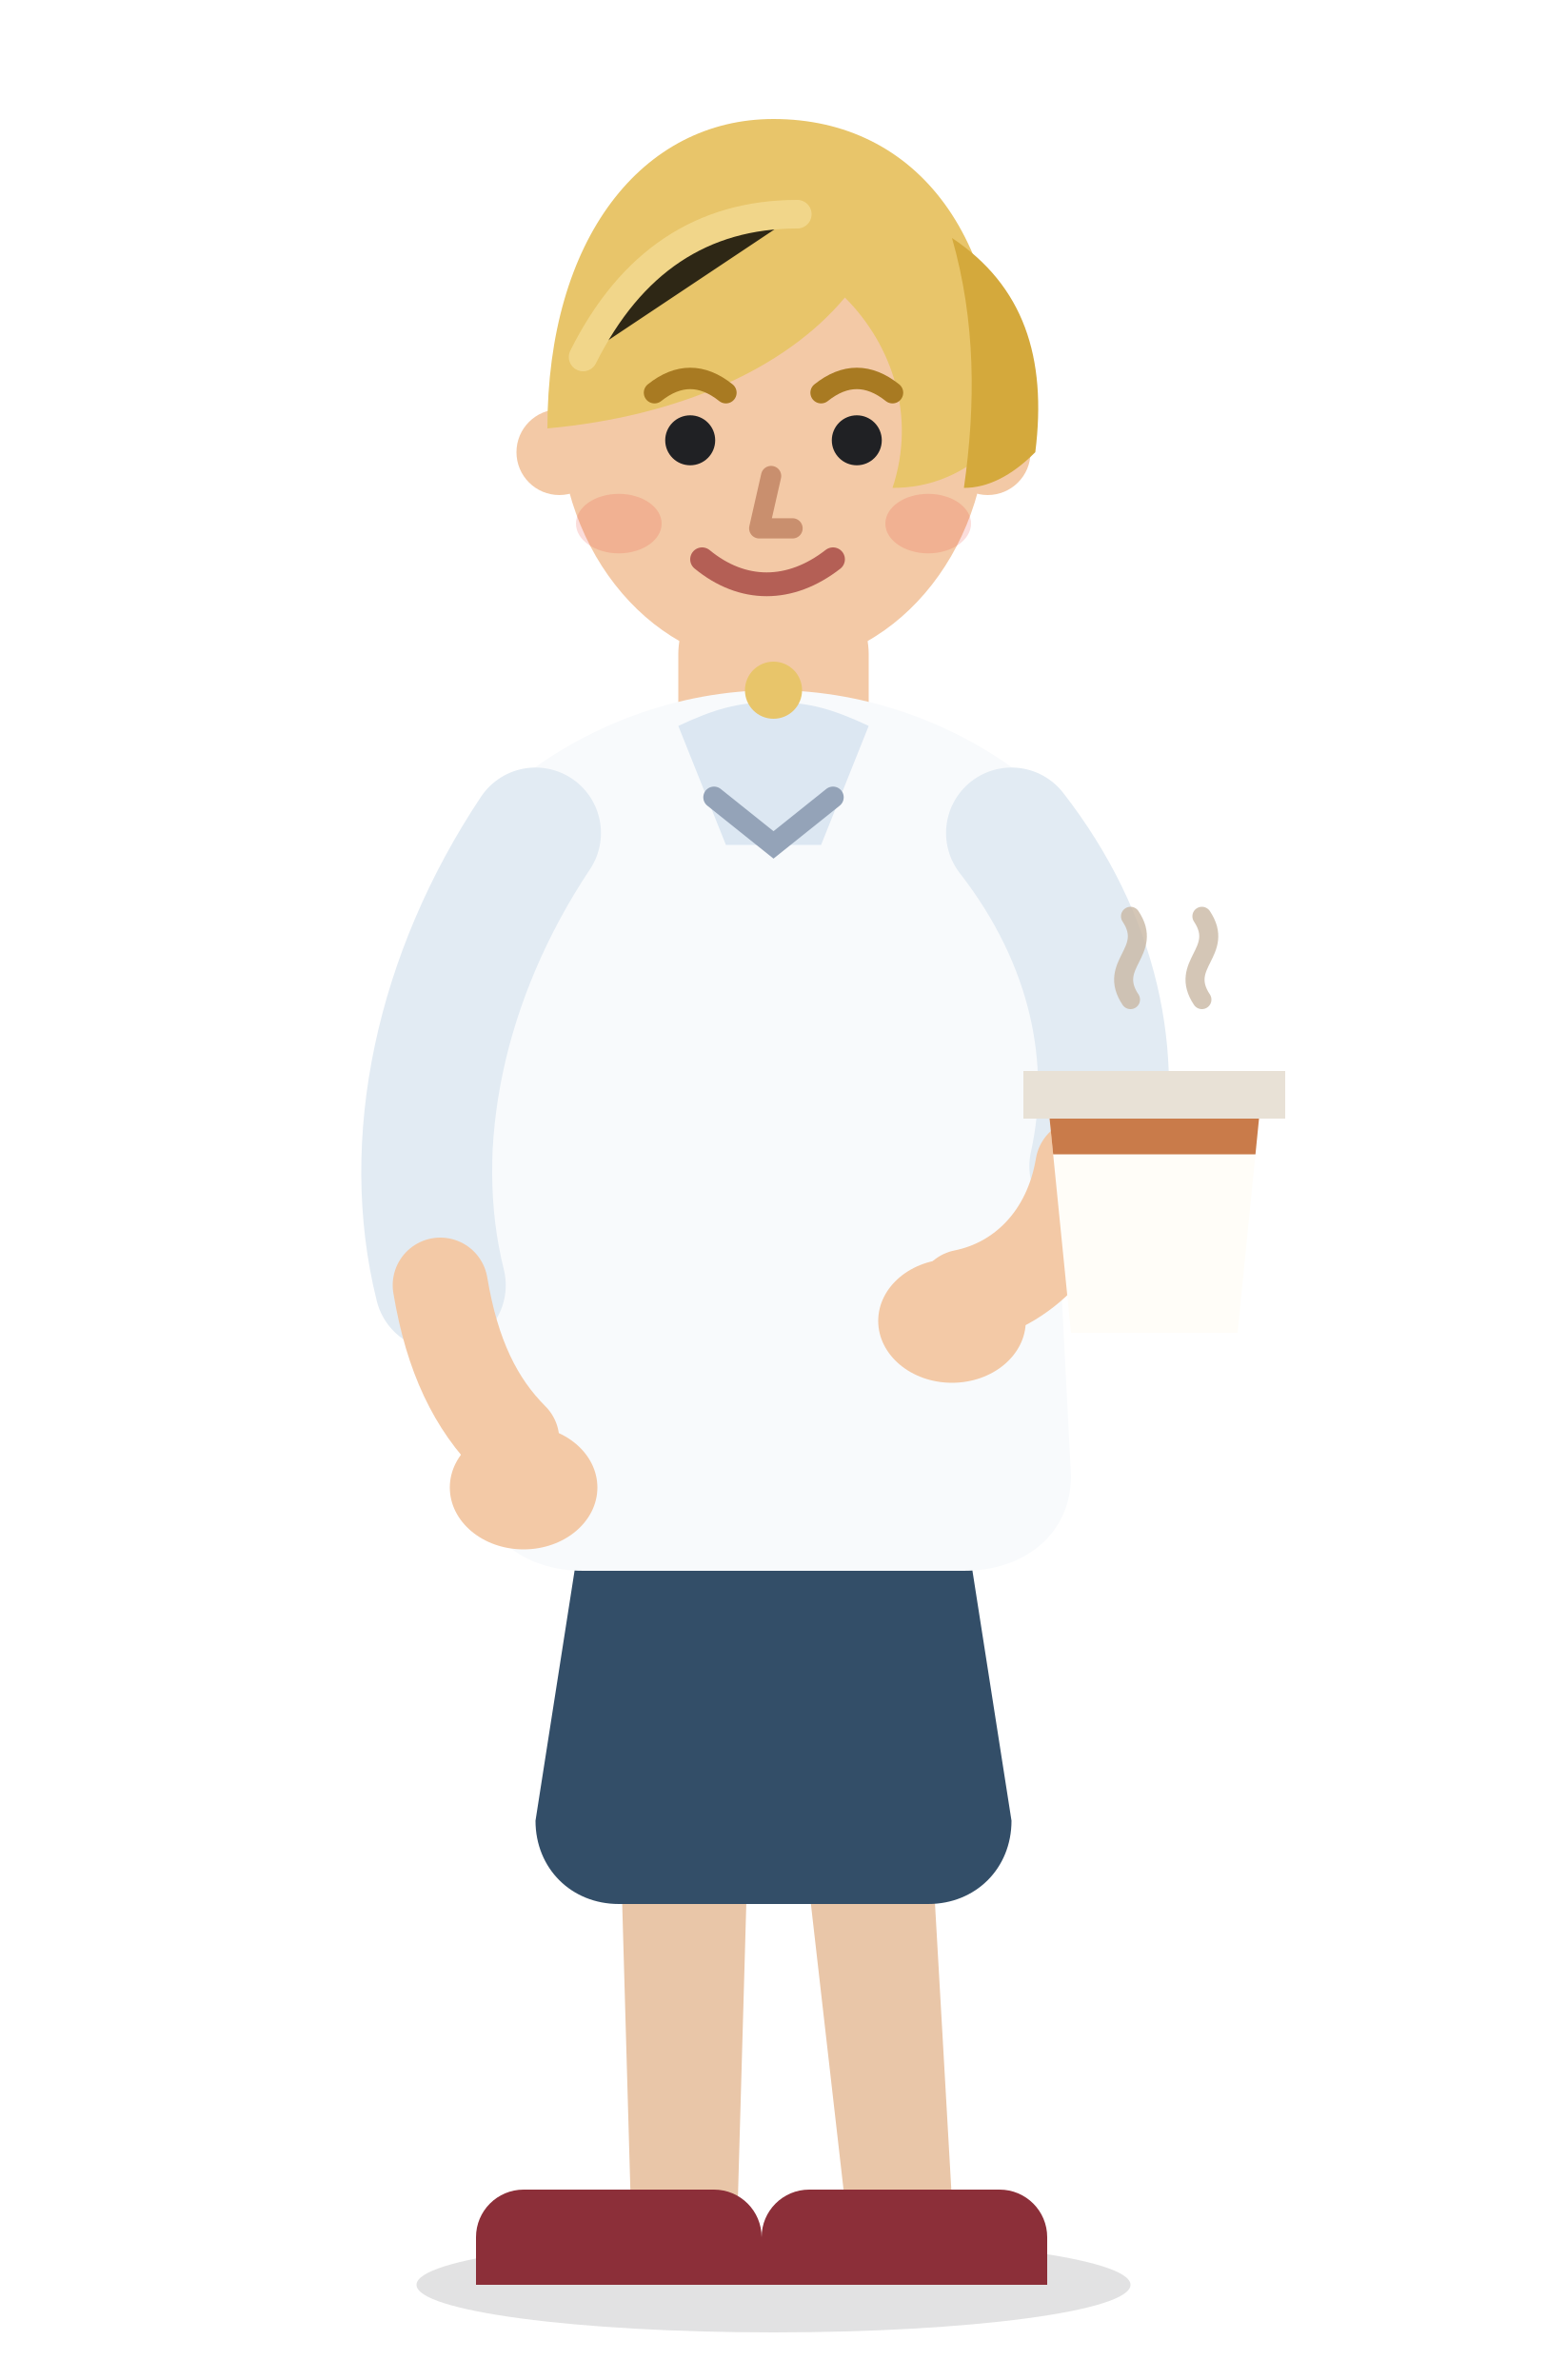
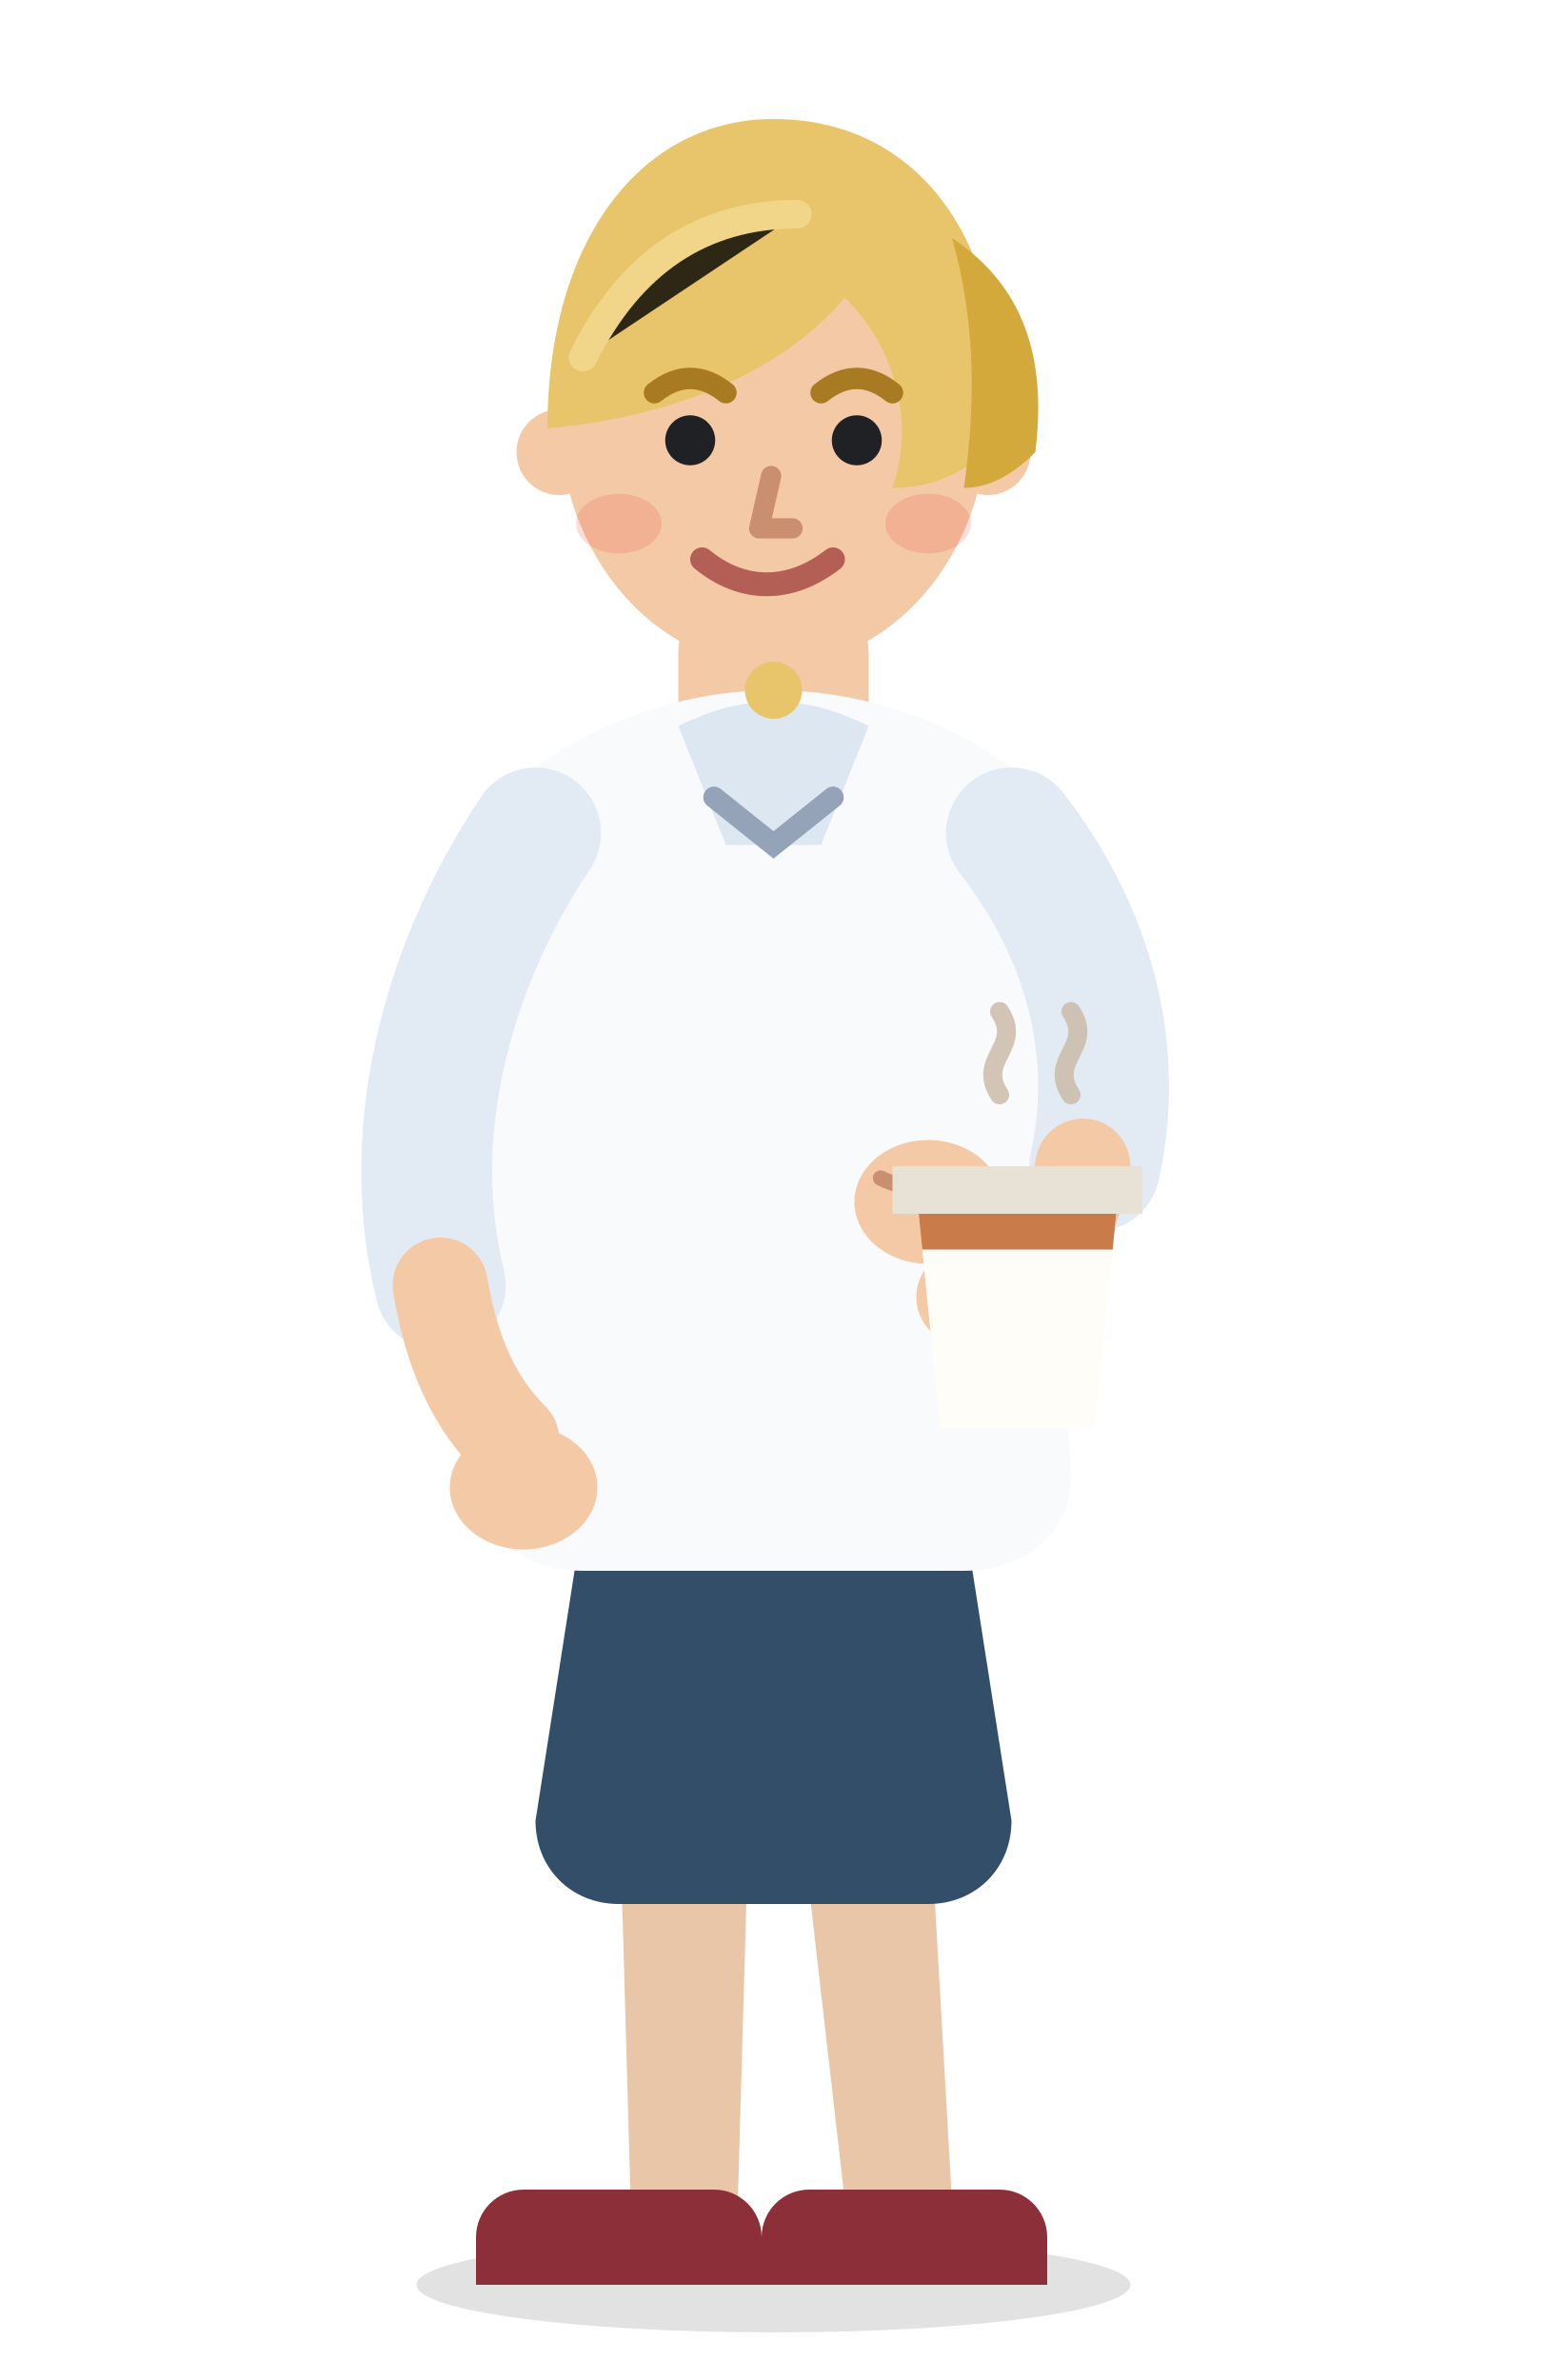
<svg xmlns="http://www.w3.org/2000/svg" viewBox="0 0 130 200" role="img" aria-label="Бухгалтер с кофе">
  <ellipse cx="65" cy="192" rx="30" ry="4" fill="#202124" opacity=".13" />
  <path d="M52 150h11l-1 35h-9l-1-35Z" fill="#E9C6A8" />
  <path d="M67 150h11l2 35h-9l-4-35Z" fill="#E9C6A8" />
  <path d="M44 184h16a4 4 0 0 1 4 4v4H40v-4a4 4 0 0 1 4-4Z" fill="#8C2F39" />
  <path d="M68 184h16a4 4 0 0 1 4 4v4H64v-4a4 4 0 0 1 4-4Z" fill="#8C2F39" />
  <rect x="57" y="48" width="16" height="18" rx="7" fill="#F3C9A6" />
  <path d="M50 121h30l5 32c0 4-3 7-7 7H52c-4 0-7-3-7-7l5-32Z" fill="#334E68" />
  <path d="M43 66c6-5 14-8 22-8s16 3 22 8l3 58c0 5-4 8-9 8H49c-5 0-9-3-9-8l3-58Z" fill="#F8FAFC" />
  <path d="M57 61c3-1.4 5-2 8-2s5 .6 8 2l-4 10H61l-4-10Z" fill="#DCE7F2" />
  <path d="M60 67l5 4 5-4" stroke="#94A3B8" stroke-width="1.8" fill="none" stroke-linecap="round" />
  <path d="M45 70c-8 12-11 26-8 38" fill="none" stroke="#E2EBF3" stroke-width="11" stroke-linecap="round" />
  <path d="M37 108c1 6 3 10 6 13" fill="none" stroke="#F3C9A6" stroke-width="8" stroke-linecap="round" />
  <ellipse cx="44" cy="125" rx="6.2" ry="5.2" fill="#F3C9A6" />
  <path d="M85 70c7 9 9 19 7 28" fill="none" stroke="#E2EBF3" stroke-width="11" stroke-linecap="round" />
  <path d="M91 98c-1 6-5 10-10 11" fill="none" stroke="#F3C9A6" stroke-width="8" stroke-linecap="round" />
-   <ellipse cx="80" cy="111" rx="6.2" ry="5.2" fill="#F3C9A6" />
+   <ellipse cx="78" cy="101" rx="6.2" ry="5.2" fill="#F3C9A6" />
+   <path d="M74 99c2 1 4 1 6 0" stroke="#C98F6E" stroke-width="1.3" stroke-linecap="round" fill="none" />
  <g>
-     <path d="M88 92h18l-2 20H90l-2-20Z" fill="#FFFDF8" />
-     <path d="M88 92h18l-.5 5H88.5L88 92Z" fill="#C97B4A" />
-     <path d="M86 90h22v4H86z" fill="#E8E1D6" />
-     <path d="M95 84c-2-3 2-4 0-7M101 84c-2-3 2-4 0-7" stroke="#C9B8A4" stroke-width="1.6" stroke-linecap="round" fill="none" opacity=".8" />
+     <path d="M77 100h17l-2 20H79l-2-20Z" fill="#FFFDF8" />
+     <path d="M77 100h17l-.5 5H77.5L77 100Z" fill="#C97B4A" />
+     <path d="M75 98h21v4H75z" fill="#E8E1D6" />
+     <path d="M84 92c-2-3 2-4 0-7M90 92c-2-3 2-4 0-7" stroke="#C9B8A4" stroke-width="1.6" stroke-linecap="round" fill="none" opacity=".8" />
  </g>
  <ellipse cx="65" cy="35" rx="18" ry="21" fill="#F3C9A6" />
  <circle cx="47" cy="38" r="3.6" fill="#F3C9A6" />
  <circle cx="83" cy="38" r="3.6" fill="#F3C9A6" />
  <path d="M46 36c0-16 8-26 19-26 12 0 20 10 19 27-3 3-6 4-9 4 2-6 0-12-4-16-5 6-14 10-25 11Z" fill="#E8C56A" />
  <path d="M49 30c4-8 10-12 18-12" stroke="#F4DB92" stroke-width="2.4" stroke-linecap="round" opacity=".8" />
  <path d="M80 20c6 4 8 10 7 18-2 2-4 3-6 3 1-7 1-14-1-21Z" fill="#D4A93C" />
  <path d="M55 33c2-1.6 4-1.6 6 0M69 33c2-1.6 4-1.6 6 0" stroke="#A87A22" stroke-width="1.8" stroke-linecap="round" fill="none" />
  <circle cx="58" cy="37" r="2.1" fill="#202124" />
  <circle cx="72" cy="37" r="2.1" fill="#202124" />
  <path d="M64.8 40l-1 4.4h2.8" stroke="#C98F6E" stroke-width="1.7" stroke-linecap="round" stroke-linejoin="round" fill="none" />
  <path d="M59 47c3.4 2.8 7.4 2.8 11 0" stroke="#B45F55" stroke-width="2" stroke-linecap="round" fill="none" />
  <ellipse cx="52" cy="44" rx="3.6" ry="2.5" fill="#EA4335" opacity=".18" />
  <ellipse cx="78" cy="44" rx="3.6" ry="2.5" fill="#EA4335" opacity=".18" />
  <circle cx="65" cy="58" r="2.4" fill="#E8C56A" />
</svg>
